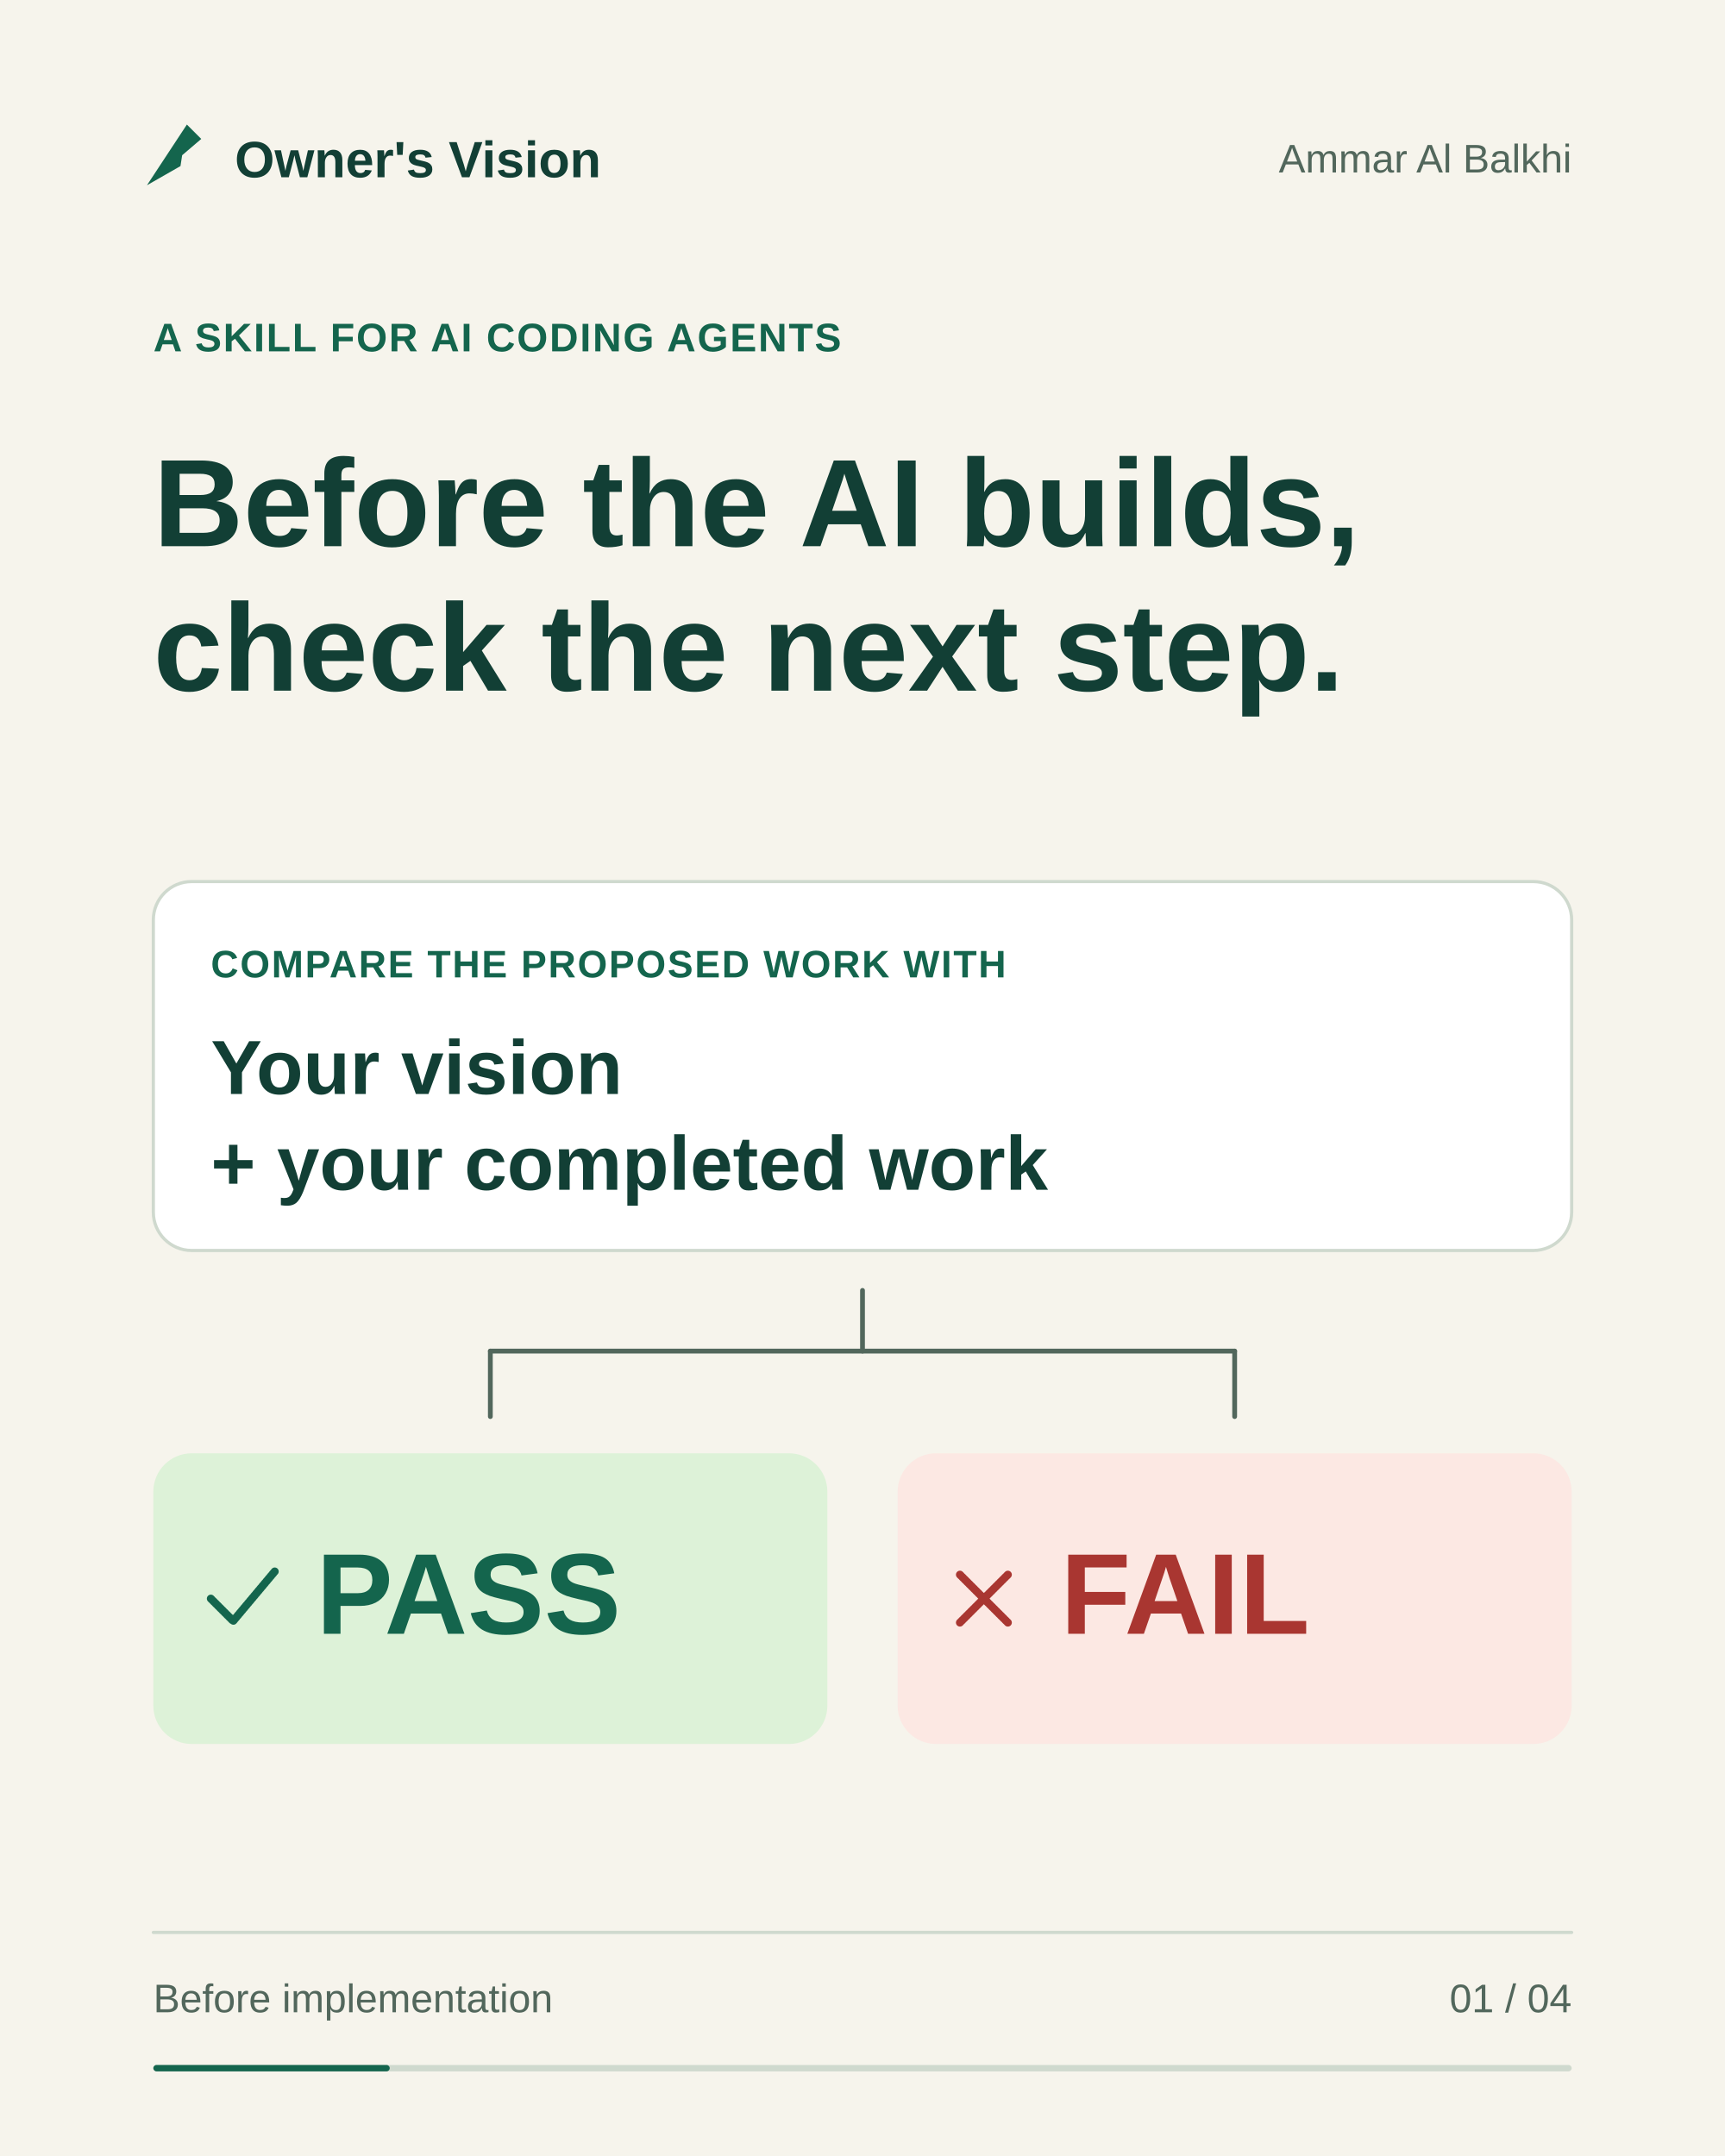
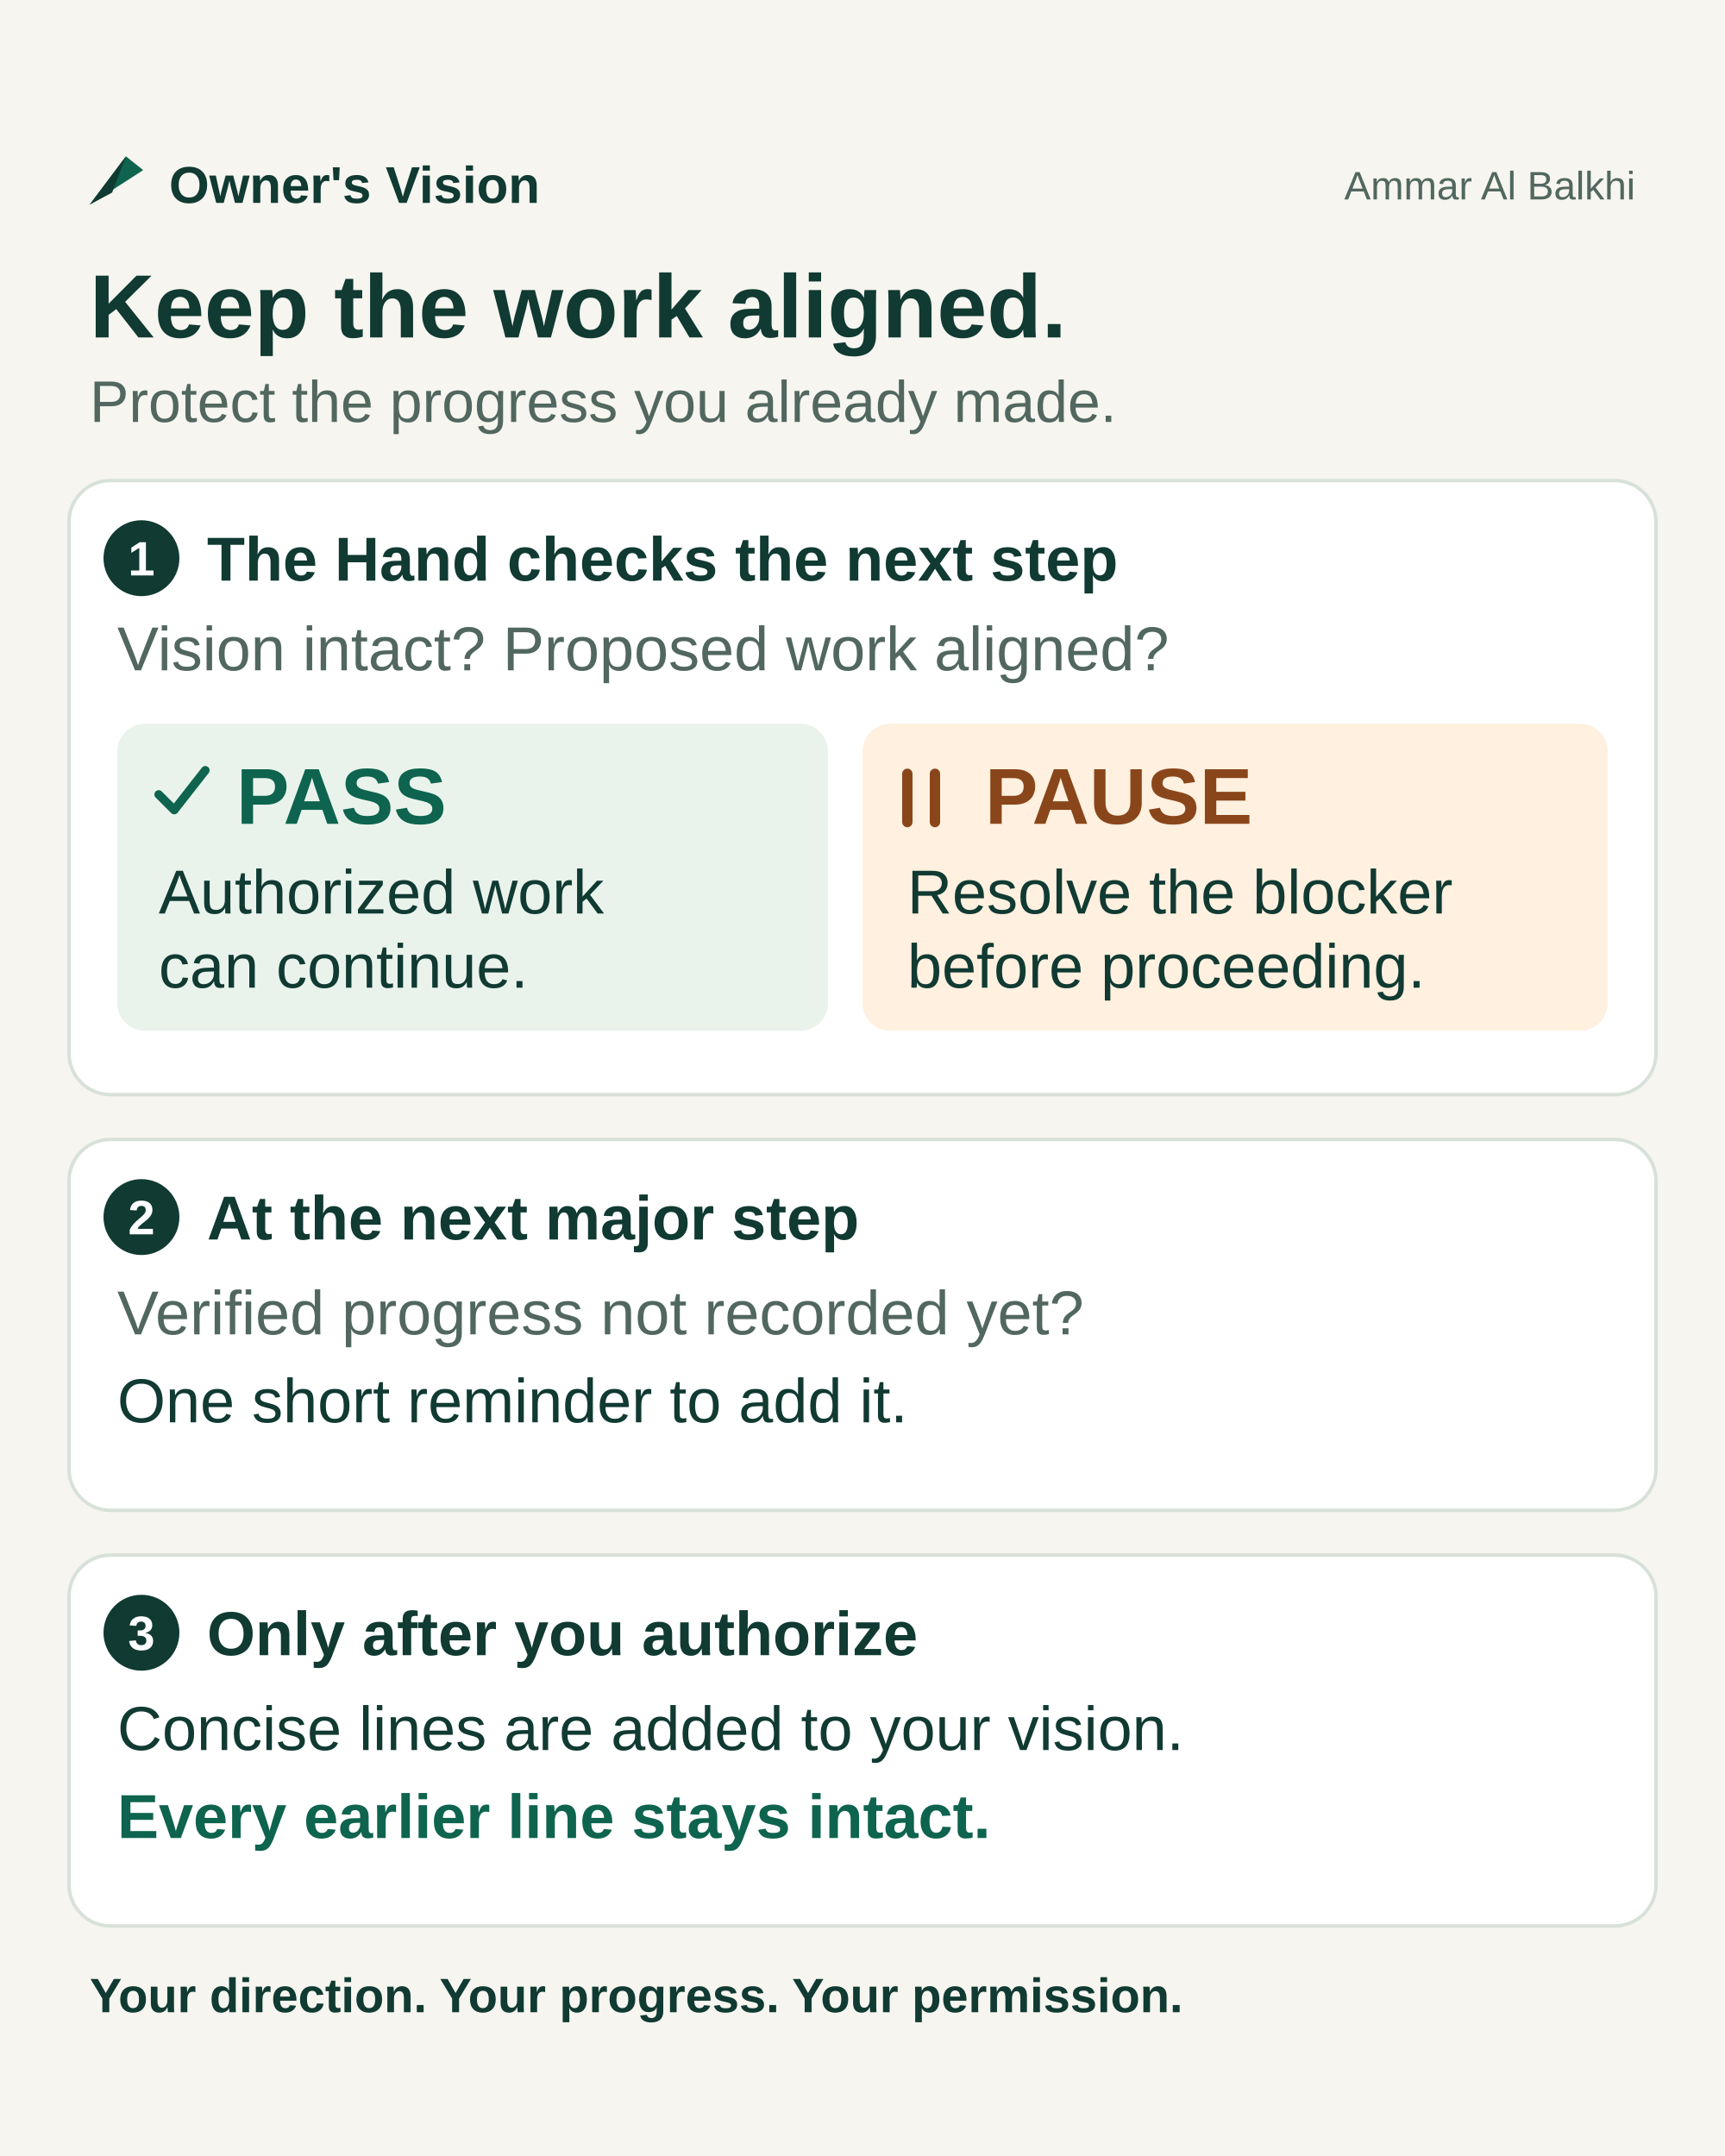
- <svg xmlns="http://www.w3.org/2000/svg" width="1080" height="1350" viewBox="0 0 1080 1350" role="img" aria-labelledby="title desc">
-   <rect x="0" y="0" width="1080" height="1350" rx="0" fill="#F6F4EC" />
-   <path d="M92 116 L117 78 L126 87 Z M92 116 L106 102 L117 78 L113 104 Z" fill="#14654D" />
-   <text x="147" y="111" font-family="Arial, Helvetica, sans-serif" font-size="32" font-weight="700" fill="#123F35">Owner's Vision</text>
-   <text x="984" y="108" font-family="Arial, Helvetica, sans-serif" font-size="25" font-weight="400" fill="#52675C" text-anchor="end">Ammar Al Balkhi</text>
-   <text x="96" y="220" font-family="Arial, Helvetica, sans-serif" font-size="25" font-weight="700" fill="#14654D" letter-spacing="1">A SKILL FOR AI CODING AGENTS</text>
-   <text x="96" y="342" font-family="Arial, Helvetica, sans-serif" font-size="78" font-weight="700" fill="#123F35">Before the AI builds,</text>
-   <text x="96" y="432.48" font-family="Arial, Helvetica, sans-serif" font-size="78" font-weight="700" fill="#123F35">check the next step.</text>
-   <g opacity="1" transform="translate(0 0.00)">
-     <rect x="96" y="552" width="888" height="231" rx="24" fill="#FFFFFF" stroke="#CFD9CE" stroke-width="2" />
-     <text x="132" y="612" font-family="Arial, Helvetica, sans-serif" font-size="24" font-weight="700" fill="#14654D" letter-spacing="1">COMPARE THE PROPOSED WORK WITH</text>
-     <text x="132" y="685" font-family="Arial, Helvetica, sans-serif" font-size="48" font-weight="700" fill="#123F35">Your vision</text>
-     <text x="132" y="745" font-family="Arial, Helvetica, sans-serif" font-size="48" font-weight="700" fill="#123F35">+ your completed work</text>
+ <svg xmlns="http://www.w3.org/2000/svg" width="1080" height="1350" viewBox="0 0 1080 1350" role="img" aria-labelledby="title description">
+   <rect x="0" y="0" width="1080" height="1350" rx="0" fill="#F6F5EF" />
+   <g transform="translate(0 59) scale(1.08)">
+     <path d="M52 64 L73 36 L83 44 Z" fill="#0E644E" />
+     <path d="M52 64 L73 36 L65 57 Z" fill="#103A32" />
+     <text x="98" y="63" font-family="Arial, Helvetica, sans-serif" font-size="30" font-weight="700" fill="#103A32" text-anchor="start">Owner's Vision</text>
+     <text x="948" y="61" font-family="Arial, Helvetica, sans-serif" font-size="23" font-weight="400" fill="#51675F" text-anchor="end">Ammar Al Balkhi</text>
+     <text x="52" y="141" font-family="Arial, Helvetica, sans-serif" font-size="52" font-weight="700" fill="#103A32" text-anchor="start">Keep the work aligned.</text>
+     <text x="52" y="190" font-family="Arial, Helvetica, sans-serif" font-size="34" font-weight="400" fill="#51675F" text-anchor="start">Protect the progress you already made.</text>
+     <rect x="40" y="224" width="920" height="356" rx="24" fill="#FFFFFF" stroke="#D7E1D9" stroke-width="2" />
+     <circle cx="82" cy="269" r="22" fill="#103A32" />
+     <text x="82" y="279" font-family="Arial, Helvetica, sans-serif" font-size="28" font-weight="700" fill="#FFFFFF" text-anchor="middle">1</text>
+     <text x="120" y="282" font-family="Arial, Helvetica, sans-serif" font-size="36" font-weight="700" fill="#103A32" text-anchor="start">The Hand checks the next step</text>
+     <text x="68" y="334" font-family="Arial, Helvetica, sans-serif" font-size="36" font-weight="400" fill="#51675F" text-anchor="start">Vision intact? Proposed work aligned?</text>
+     <rect x="68" y="365" width="412" height="178" rx="16" fill="#E9F3EC" />
+     <path d="M92 406 l9 9 l18 -23" fill="none" stroke="#0E644E" stroke-width="5" stroke-linecap="round" stroke-linejoin="round" />
+     <text x="137" y="423" font-family="Arial, Helvetica, sans-serif" font-size="46" font-weight="700" fill="#0E644E" text-anchor="start">PASS</text>
+     <text x="92" y="475" font-family="Arial, Helvetica, sans-serif" font-size="36" font-weight="400" fill="#103A32" text-anchor="start">Authorized work</text>
+     <text x="92" y="518" font-family="Arial, Helvetica, sans-serif" font-size="36" font-weight="400" fill="#103A32" text-anchor="start">can continue.</text>
+     <rect x="500" y="365" width="432" height="178" rx="16" fill="#FFF0DF" />
+     <path d="M526 394 v28 M542 394 v28" fill="none" stroke="#8A461B" stroke-width="6" stroke-linecap="round" />
+     <text x="571" y="423" font-family="Arial, Helvetica, sans-serif" font-size="46" font-weight="700" fill="#8A461B" text-anchor="start">PAUSE</text>
+     <text x="526" y="475" font-family="Arial, Helvetica, sans-serif" font-size="36" font-weight="400" fill="#103A32" text-anchor="start">Resolve the blocker</text>
+     <text x="526" y="518" font-family="Arial, Helvetica, sans-serif" font-size="36" font-weight="400" fill="#103A32" text-anchor="start">before proceeding.</text>
+     <rect x="40" y="606" width="920" height="215" rx="24" fill="#FFFFFF" stroke="#D7E1D9" stroke-width="2" />
+     <circle cx="82" cy="651" r="22" fill="#103A32" />
+     <text x="82" y="661" font-family="Arial, Helvetica, sans-serif" font-size="28" font-weight="700" fill="#FFFFFF" text-anchor="middle">2</text>
+     <text x="120" y="664" font-family="Arial, Helvetica, sans-serif" font-size="36" font-weight="700" fill="#103A32" text-anchor="start">At the next major step</text>
+     <text x="68" y="719" font-family="Arial, Helvetica, sans-serif" font-size="36" font-weight="400" fill="#51675F" text-anchor="start">Verified progress not recorded yet?</text>
+     <text x="68" y="770" font-family="Arial, Helvetica, sans-serif" font-size="36" font-weight="400" fill="#103A32" text-anchor="start">One short reminder to add it.</text>
+     <rect x="40" y="847" width="920" height="215" rx="24" fill="#FFFFFF" stroke="#D7E1D9" stroke-width="2" />
+     <circle cx="82" cy="892" r="22" fill="#103A32" />
+     <text x="82" y="902" font-family="Arial, Helvetica, sans-serif" font-size="28" font-weight="700" fill="#FFFFFF" text-anchor="middle">3</text>
+     <text x="120" y="905" font-family="Arial, Helvetica, sans-serif" font-size="36" font-weight="700" fill="#103A32" text-anchor="start">Only after you authorize</text>
+     <text x="68" y="960" font-family="Arial, Helvetica, sans-serif" font-size="36" font-weight="400" fill="#103A32" text-anchor="start">Concise lines are added to your vision.</text>
+     <text x="68" y="1011" font-family="Arial, Helvetica, sans-serif" font-size="36" font-weight="700" fill="#0E644E" text-anchor="start">Every earlier line stays intact.</text>
+     <text x="52" y="1112" font-family="Arial, Helvetica, sans-serif" font-size="28" font-weight="700" fill="#103A32" text-anchor="start">Your direction. Your progress. Your permission.</text>
  </g>
-   <g opacity="1" transform="translate(0 0.00)">
-     <path d="M540 808 L540 846" fill="none" stroke="#52675C" stroke-width="3" stroke-linecap="round" />
-     <path d="M307 846 L773 846" fill="none" stroke="#52675C" stroke-width="3" stroke-linecap="round" />
-     <path d="M307 846 L307 887" fill="none" stroke="#52675C" stroke-width="3" stroke-linecap="round" />
-     <path d="M773 846 L773 887" fill="none" stroke="#52675C" stroke-width="3" stroke-linecap="round" />
-   </g>
-   <g opacity="1" transform="translate(0 0.00)">
-     <rect x="96" y="910" width="422" height="182" rx="24" fill="#DDF2D8" />
-     <path d="M-18 0 L-4 14 L22 -17" transform="translate(150 1001) scale(1)" fill="none" stroke="#14654D" stroke-width="5" stroke-linecap="round" stroke-linejoin="round" pathLength="1" stroke-dasharray="1" stroke-dashoffset="0" />
-     <text x="198" y="1023" font-family="Arial, Helvetica, sans-serif" font-size="72" font-weight="700" fill="#14654D">PASS</text>
-   </g>
-   <g opacity="1" transform="translate(0 0.00)">
-     <rect x="562" y="910" width="422" height="182" rx="24" fill="#FCE8E3" />
-     <path d="M-15 -15 L15 15 M15 -15 L-15 15" transform="translate(616 1001) scale(1)" fill="none" stroke="#A93631" stroke-width="5" stroke-linecap="round" stroke-linejoin="round" pathLength="1" stroke-dasharray="1" stroke-dashoffset="0" />
-     <text x="664" y="1023" font-family="Arial, Helvetica, sans-serif" font-size="72" font-weight="700" fill="#A93631">FAIL</text>
-   </g>
-   <path d="M96 1210 L984 1210" fill="none" stroke="#CFD9CE" stroke-width="2" stroke-linecap="round" />
-   <text x="96" y="1260" font-family="Arial, Helvetica, sans-serif" font-size="25" font-weight="400" fill="#52675C">Before implementation</text>
-   <text x="984" y="1260" font-family="Arial, Helvetica, sans-serif" font-size="25" font-weight="400" fill="#52675C" text-anchor="end">01 / 04</text>
-   <rect x="96" y="1293" width="888" height="4" rx="2" fill="#CFD9CE" />
-   <rect x="96" y="1293" width="148" height="4" rx="2" fill="#14654D" />
</svg>
